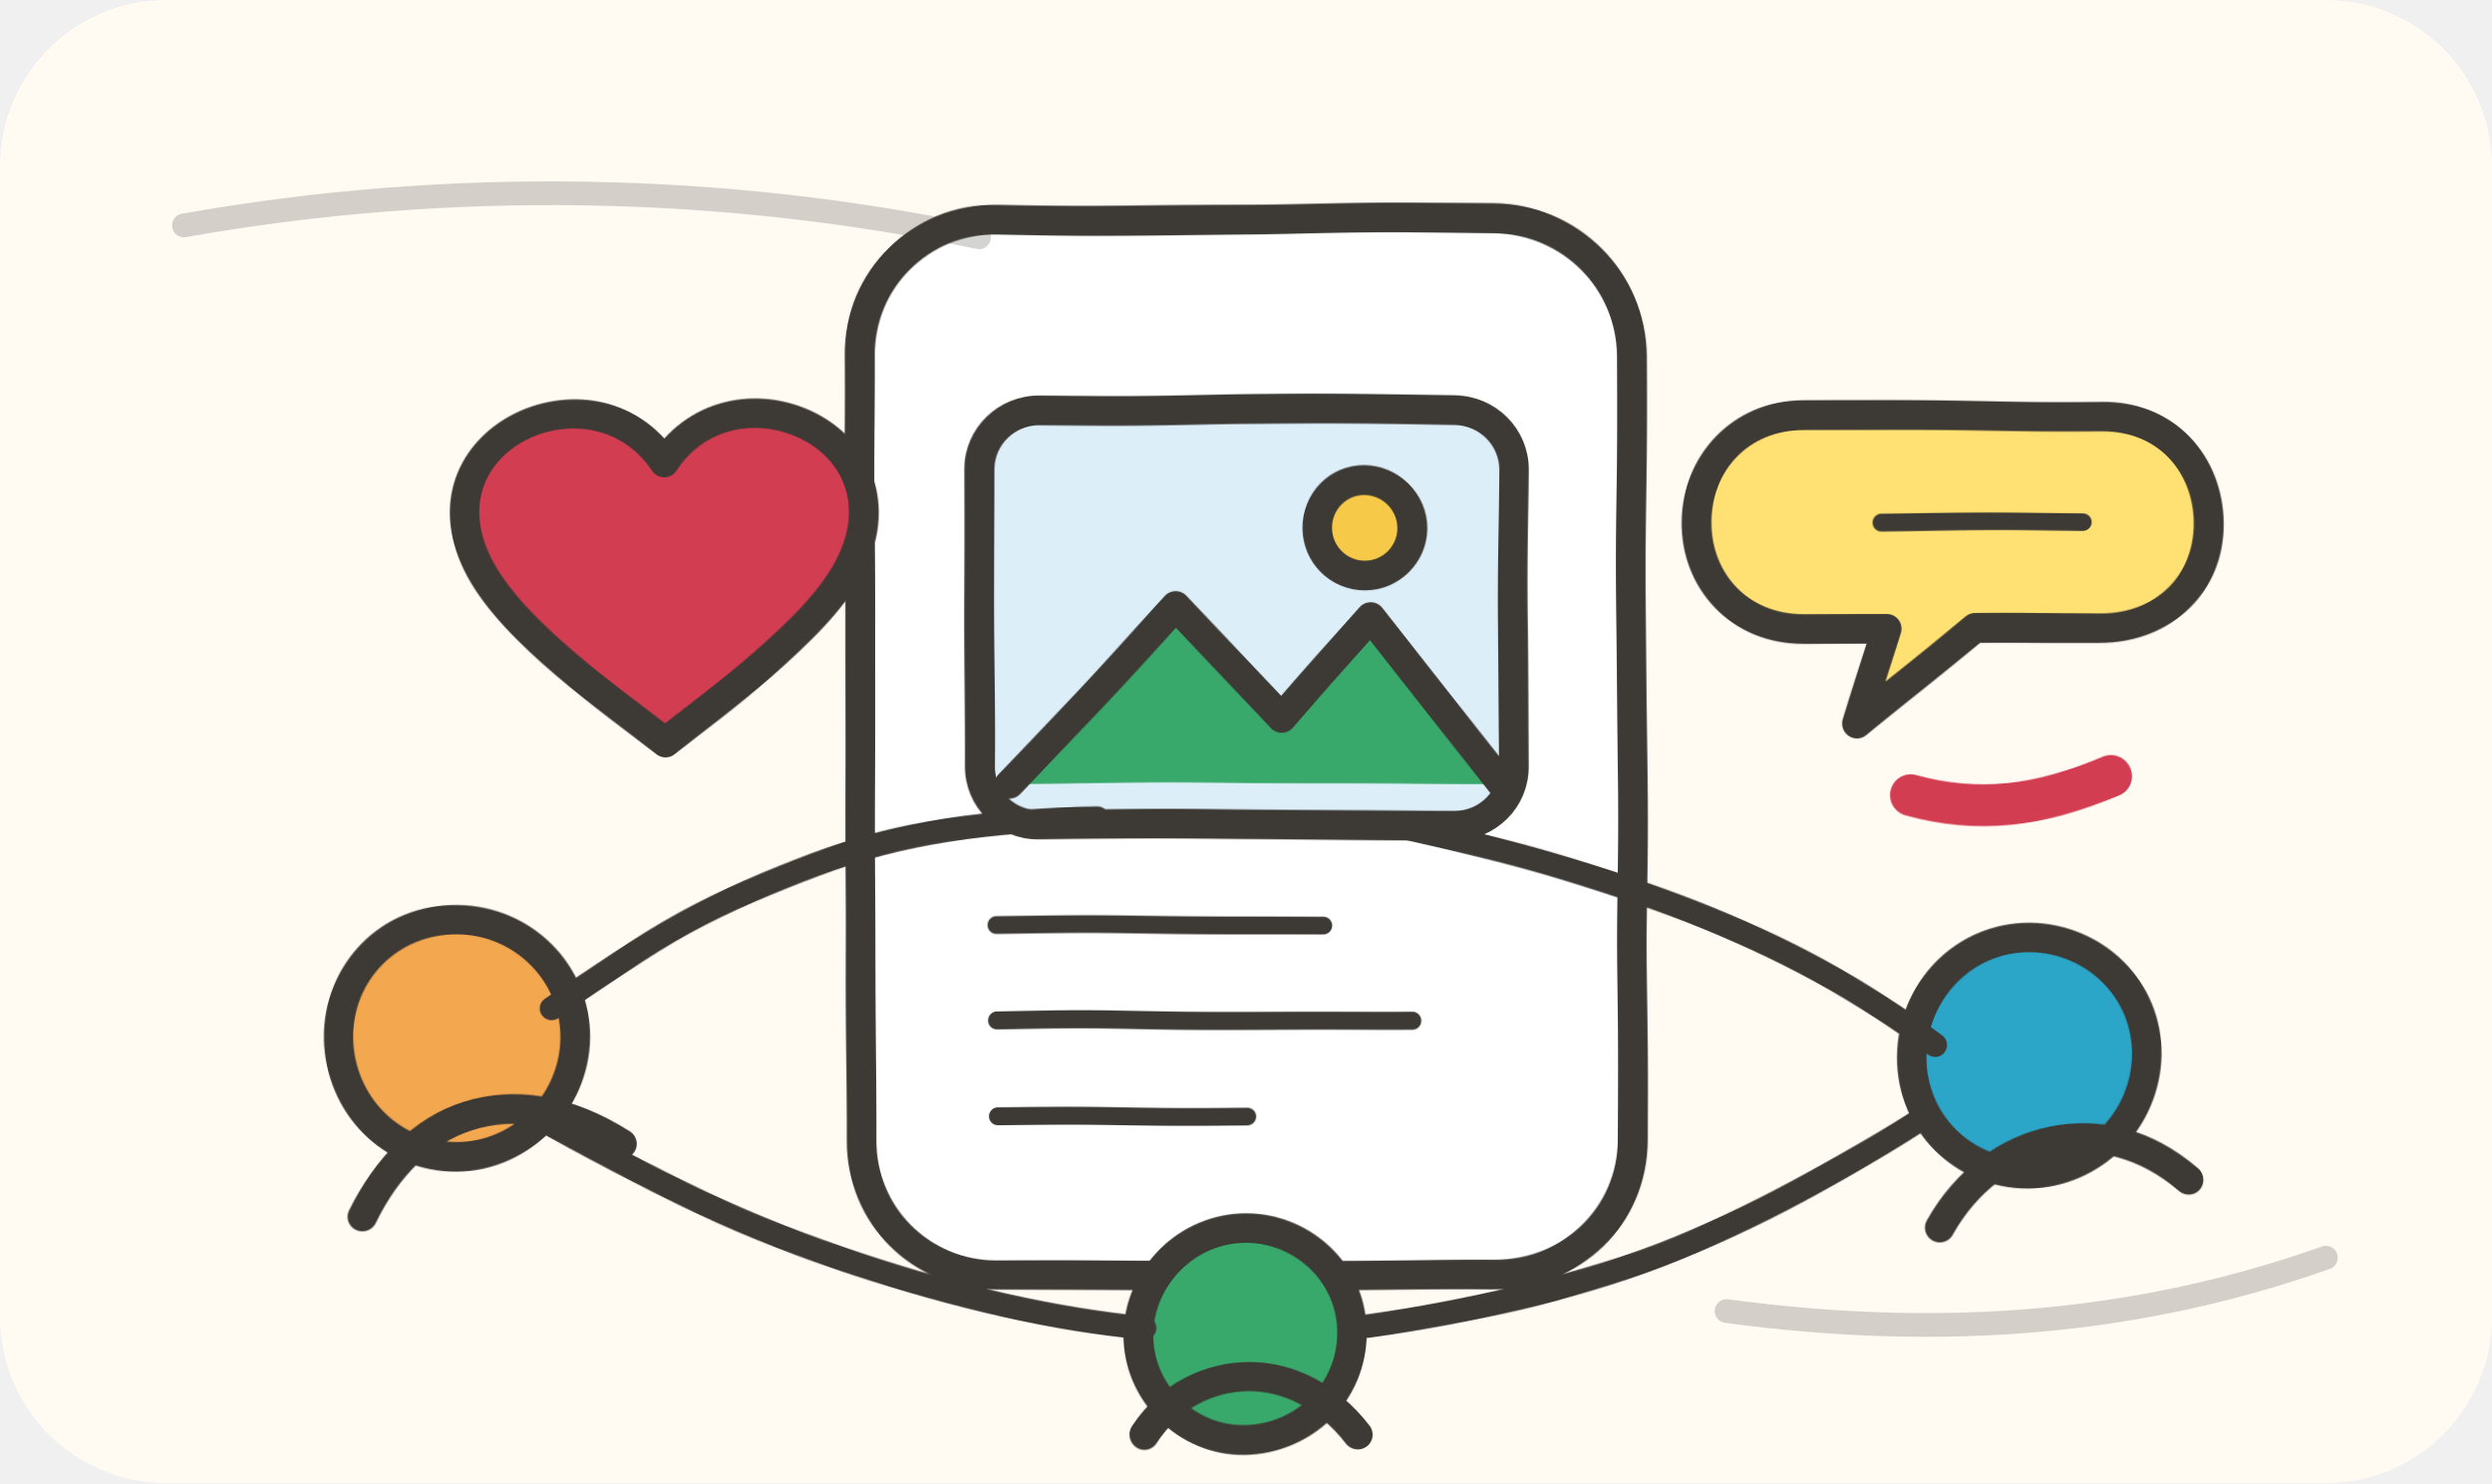
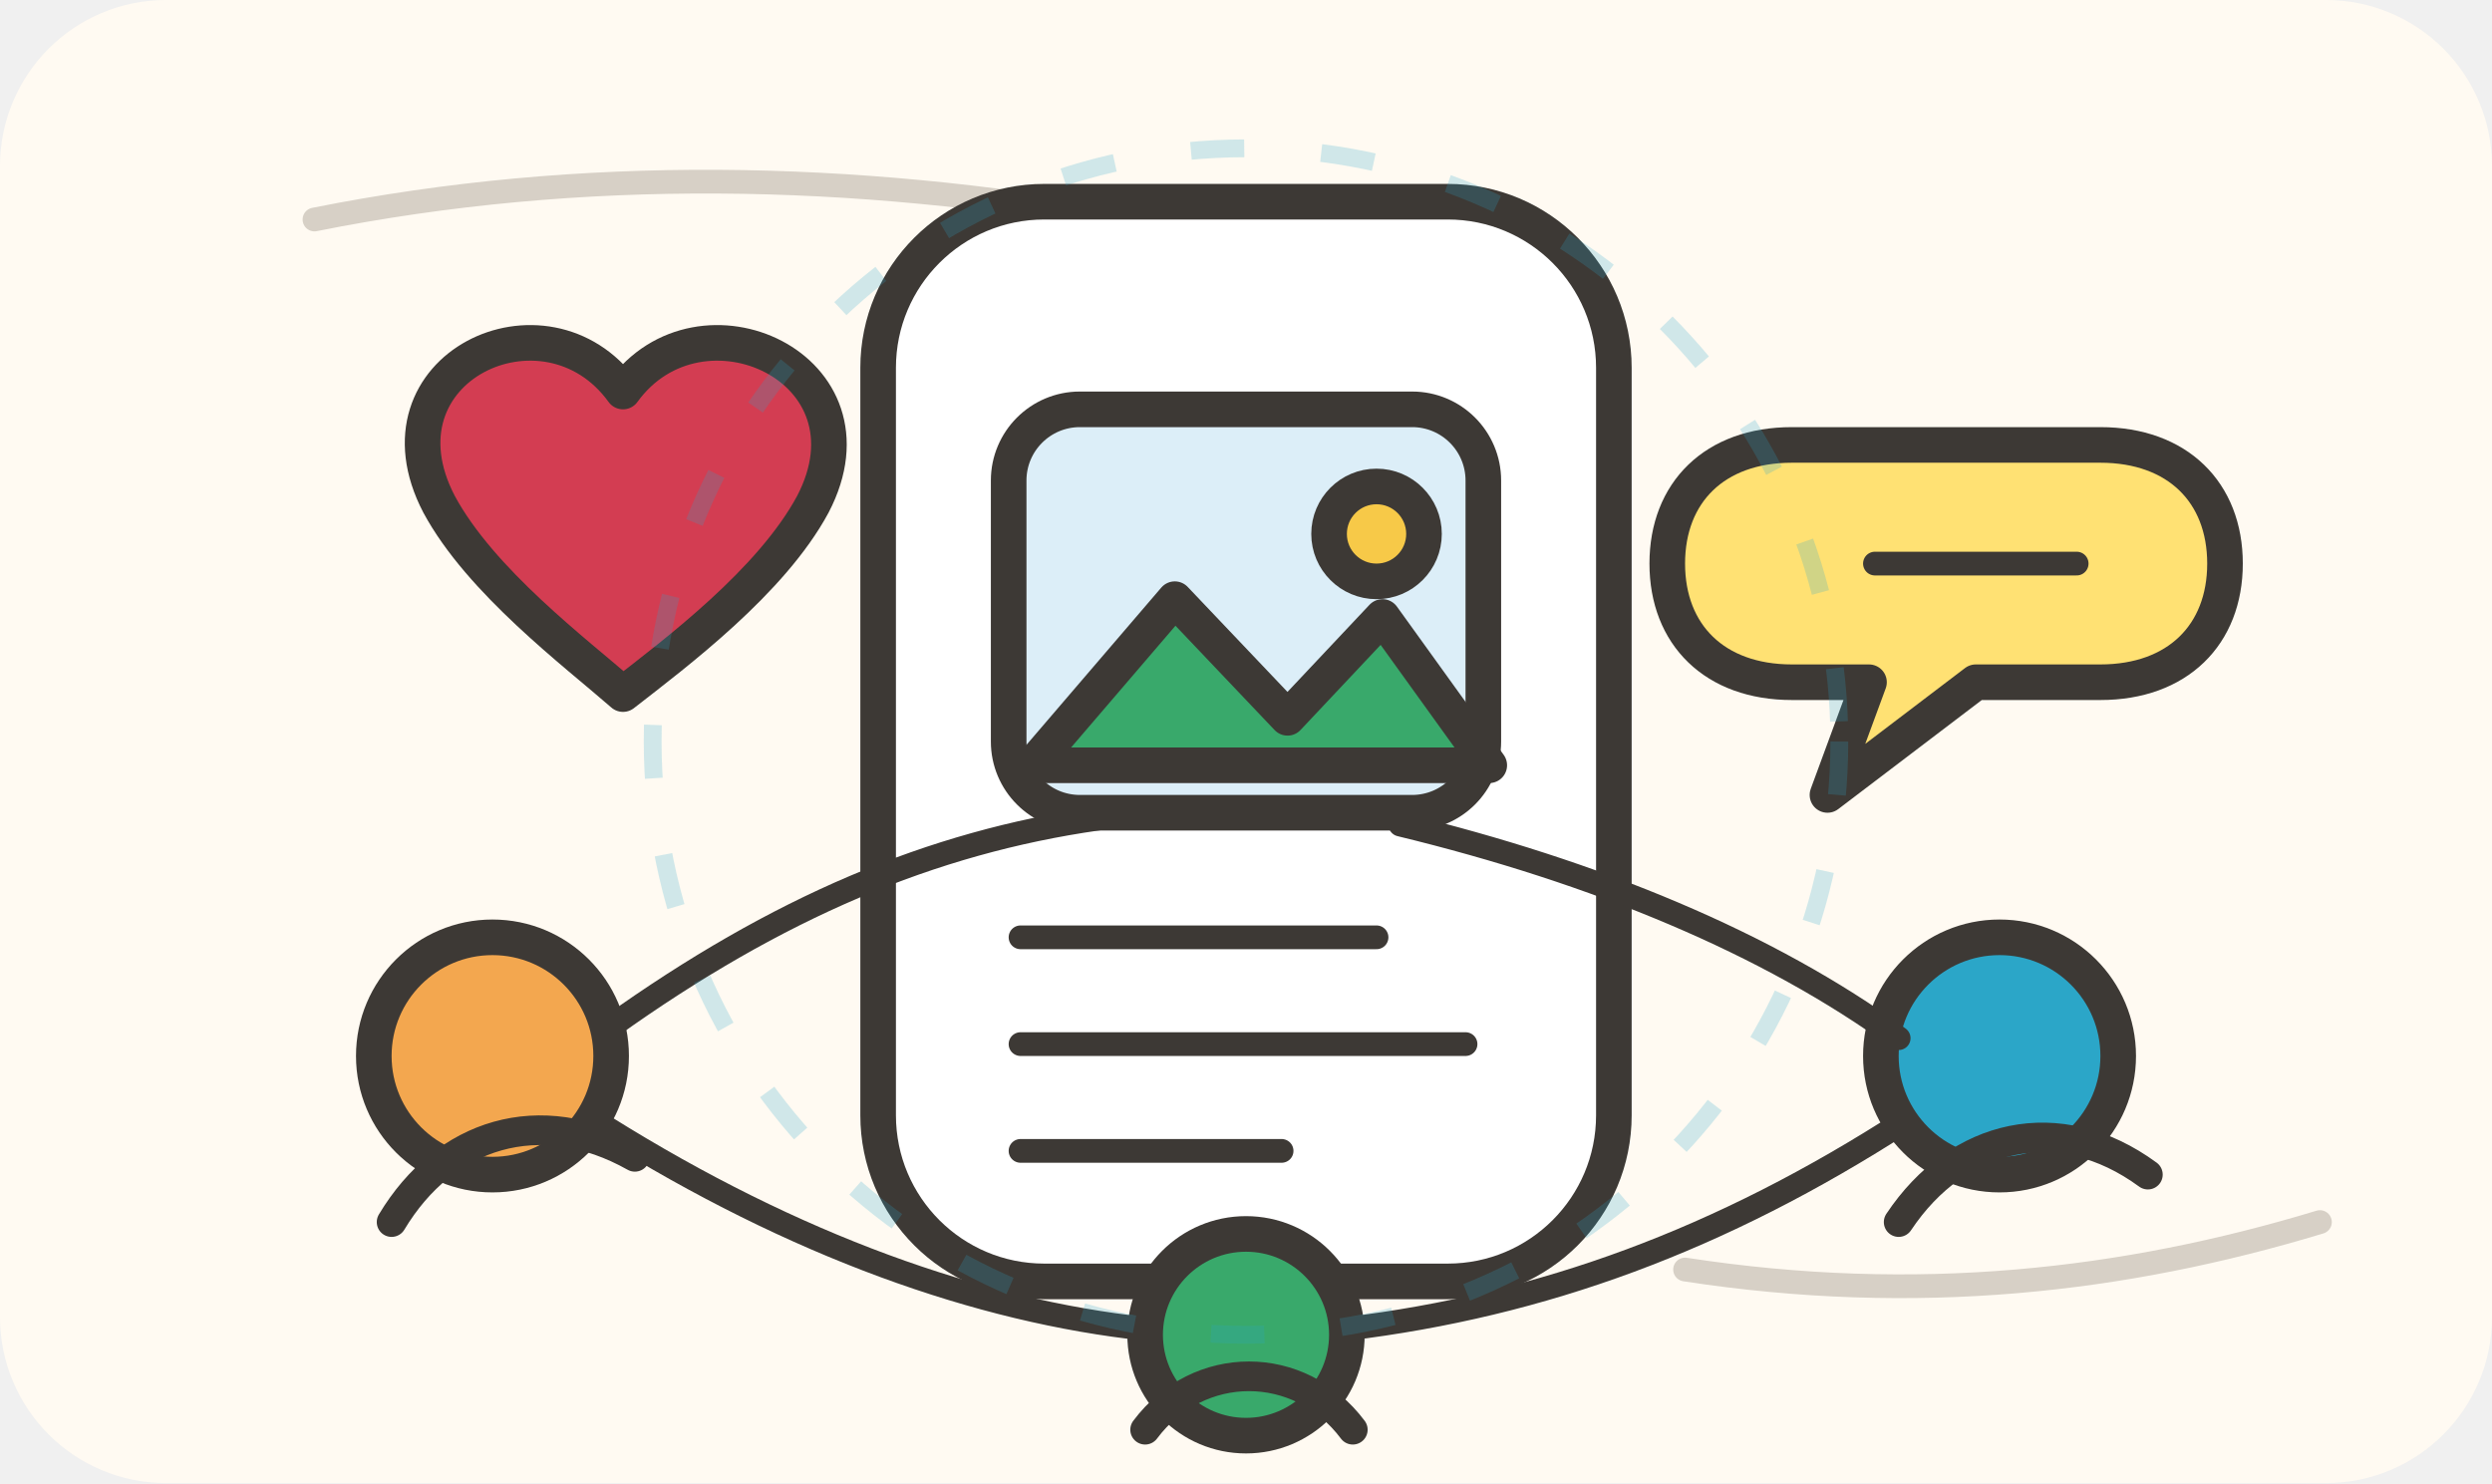
<svg xmlns="http://www.w3.org/2000/svg" viewBox="0 0 420 250" role="img" aria-labelledby="title desc">
-   <defs>
-     <filter id="rough">
-       <feTurbulence type="fractalNoise" baseFrequency="0.019" numOctaves="2" seed="19" />
-       <feDisplacementMap in="SourceGraphic" scale="1.15" />
-     </filter>
-   </defs>
  <rect width="420" height="250" rx="28" fill="#fffaf2" />
-   <g filter="url(#rough)" stroke="#3d3935" stroke-width="5" stroke-linecap="round" stroke-linejoin="round">
-     <rect x="145" y="37" width="130" height="178" rx="23" fill="#ffffff" />
-     <rect x="165" y="69" width="90" height="70" rx="10" fill="#dceef8" />
-     <path d="M170 132l28-30 18 19 15-17 22 28" fill="#39a96b" />
-     <circle cx="230" cy="89" r="8" fill="#f7c948" />
-     <path d="M168 156h55M168 172h70M168 188h42" fill="none" stroke-width="3" />
-     <path d="M112 78c-12-18-43-4-31 18 6 11 22 22 31 29 9-7 25-18 31-29 12-22-19-36-31-18z" fill="#d33d52" />
-     <path d="M304 70h50c11 0 18 8 18 18s-7 18-18 18h-21l-20 16 5-16h-14c-11 0-18-8-18-18s7-18 18-18z" fill="#ffe173" />
-     <path d="M317 88h34" fill="none" stroke-width="3" />
-     <circle cx="77" cy="175" r="20" fill="#f3a74f" />
-     <circle cx="342" cy="178" r="20" fill="#2ba6c8" />
-     <circle cx="210" cy="225" r="18" fill="#39a96b" />
-     <path d="M93 170c31-22 56-32 92-32M235 139c37 8 67 19 91 37M90 188c38 22 73 33 103 36M228 224c34-4 64-15 95-35" fill="none" stroke-width="4" />
-     <path d="M61 205c8-17 25-24 44-12M327 207c9-16 28-20 42-8M193 242c9-13 26-13 36 0" fill="none" />
-     <path d="M322 134c11 3 22 2 34-3" fill="none" stroke="#d33d52" stroke-width="7" />
+   <path d="M53 37c45-9 91-8 136 0M284 214c39 6 74 2 107-8" fill="none" stroke="#d7d0c6" stroke-width="4" stroke-linecap="round" />
+   <g stroke="#3d3935" stroke-width="6" stroke-linecap="round" stroke-linejoin="round">
+     <rect x="148" y="34" width="124" height="182" rx="28" fill="#fff" />
+     <rect x="170" y="69" width="80" height="68" rx="12" fill="#dceef8" />
+     <path d="M174 129l24-28 19 20 16-17 18 25z" fill="#39a96b" />
+     <circle cx="232" cy="90" r="8" fill="#f7c948" />
+     <path d="M172 158h60M172 176h75M172 194h44" fill="none" stroke-width="4" />
+     <path d="M105 66c-13-18-43-4-31 19 7 13 23 25 31 32 9-7 25-19 32-32 12-23-19-37-32-19z" fill="#d33d52" />
+     <path d="M302 75h52c13 0 21 8 21 20s-8 20-21 20h-21l-25 19 7-19h-13c-13 0-21-8-21-20s8-20 21-20z" fill="#ffe173" />
+     <path d="M316 95h34" fill="none" stroke-width="4" />
+     <circle cx="83" cy="178" r="20" fill="#f3a74f" />
+     <circle cx="337" cy="178" r="20" fill="#2ba6c8" />
+     <circle cx="210" cy="225" r="17" fill="#39a96b" />
+     <path d="M103 173c28-20 54-31 82-35M236 139c33 8 62 20 84 36M102 190c32 20 63 31 91 34M227 224c33-4 63-15 94-35" fill="none" stroke-width="4" />
+     <path d="M66 206c9-15 25-20 41-11M320 206c10-15 27-19 42-8M193 241c9-12 26-12 35 0" fill="none" stroke-width="5" />
  </g>
-   <g fill="none" stroke="#3d3935" stroke-width="4" stroke-linecap="round" opacity=".22">
-     <path d="M31 38c45-8 91-7 134 2" />
-     <path d="M291 221c37 5 70 2 101-9" />
-   </g>
+   <circle cx="210" cy="125" r="100" fill="none" stroke="#2ba6c8" stroke-width="3" stroke-dasharray="9 13" opacity=".22" />
</svg>
